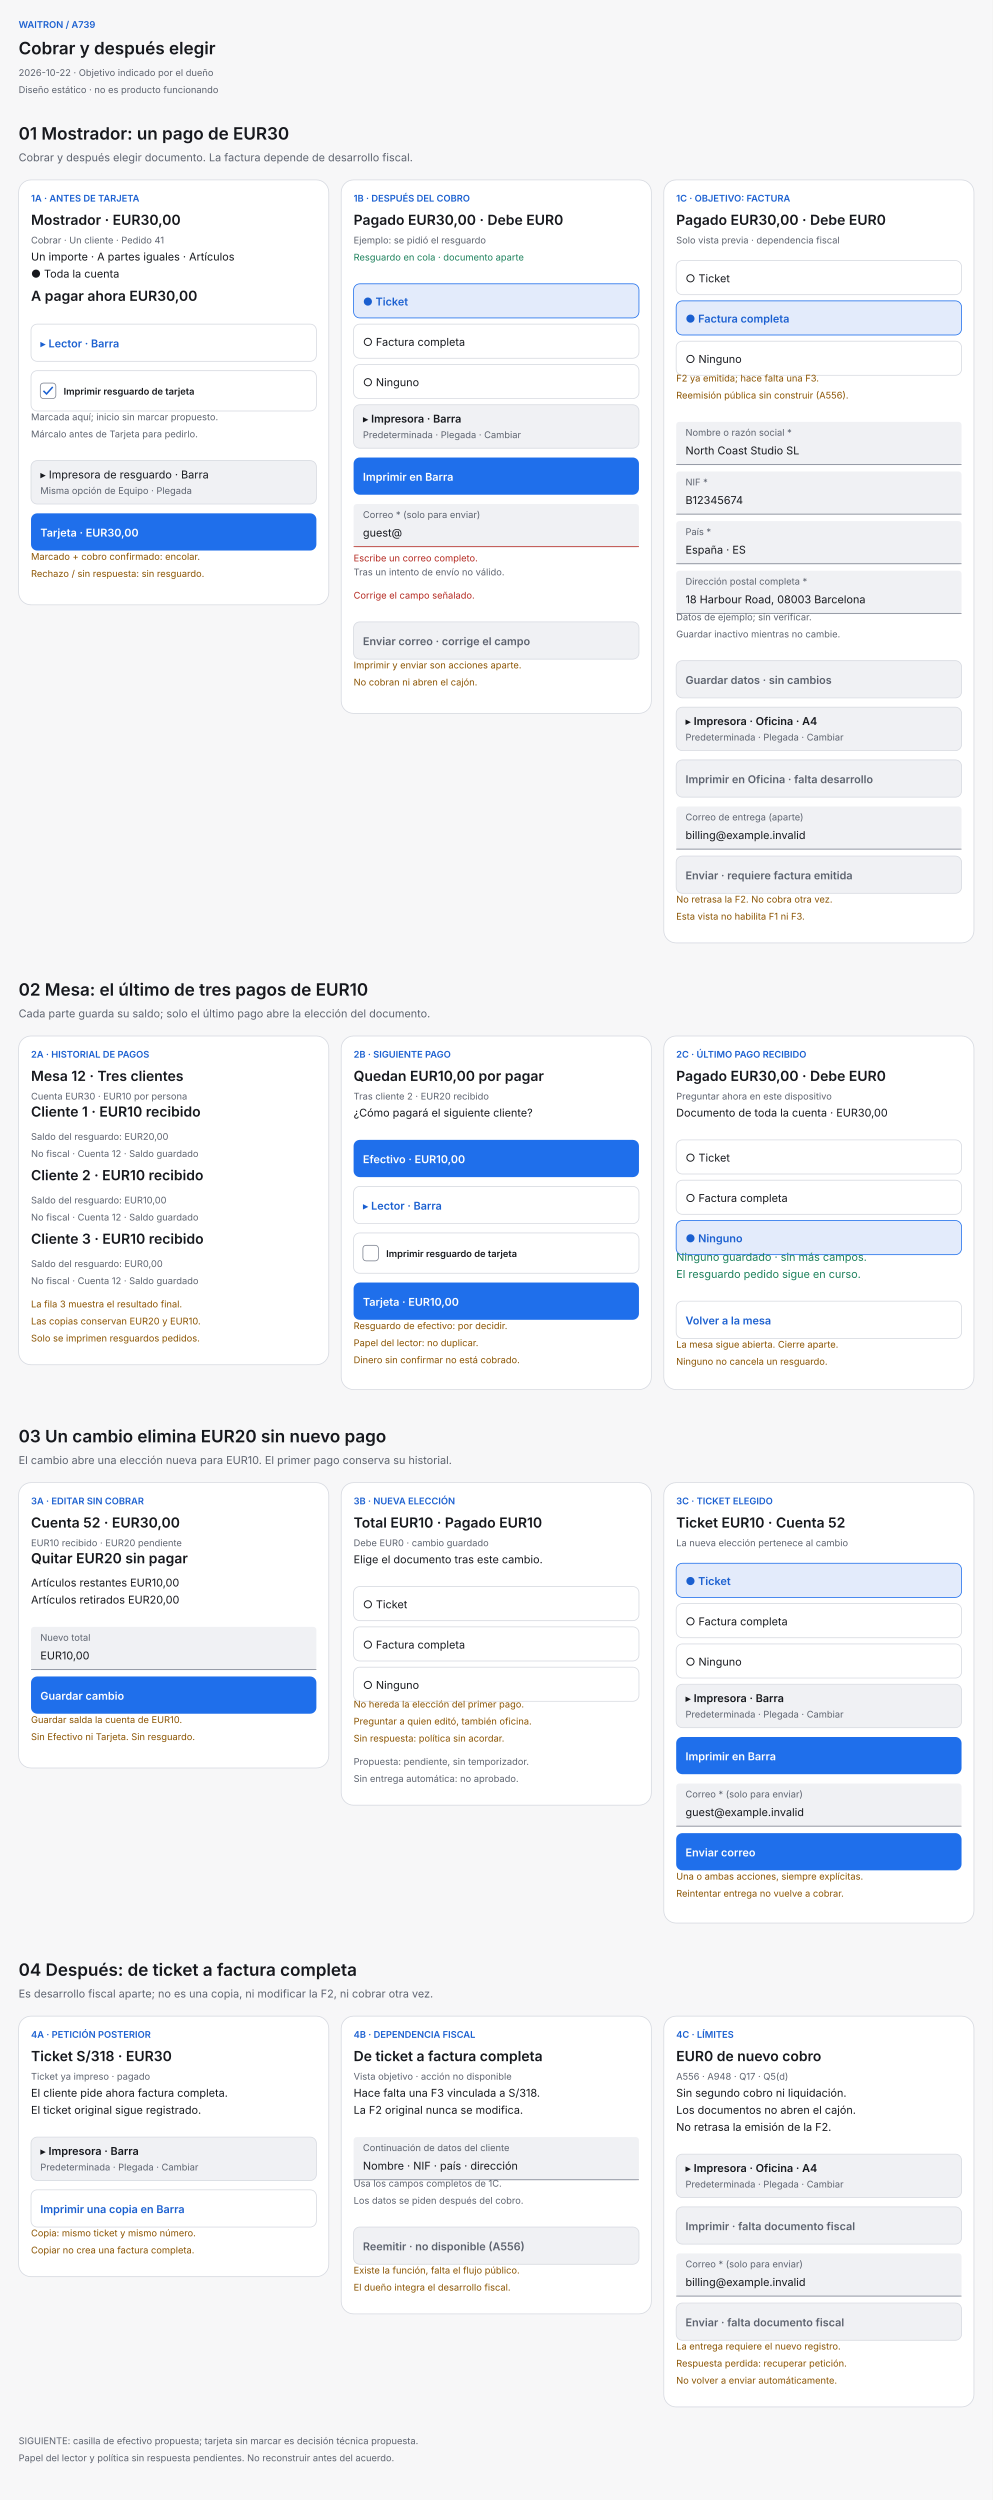
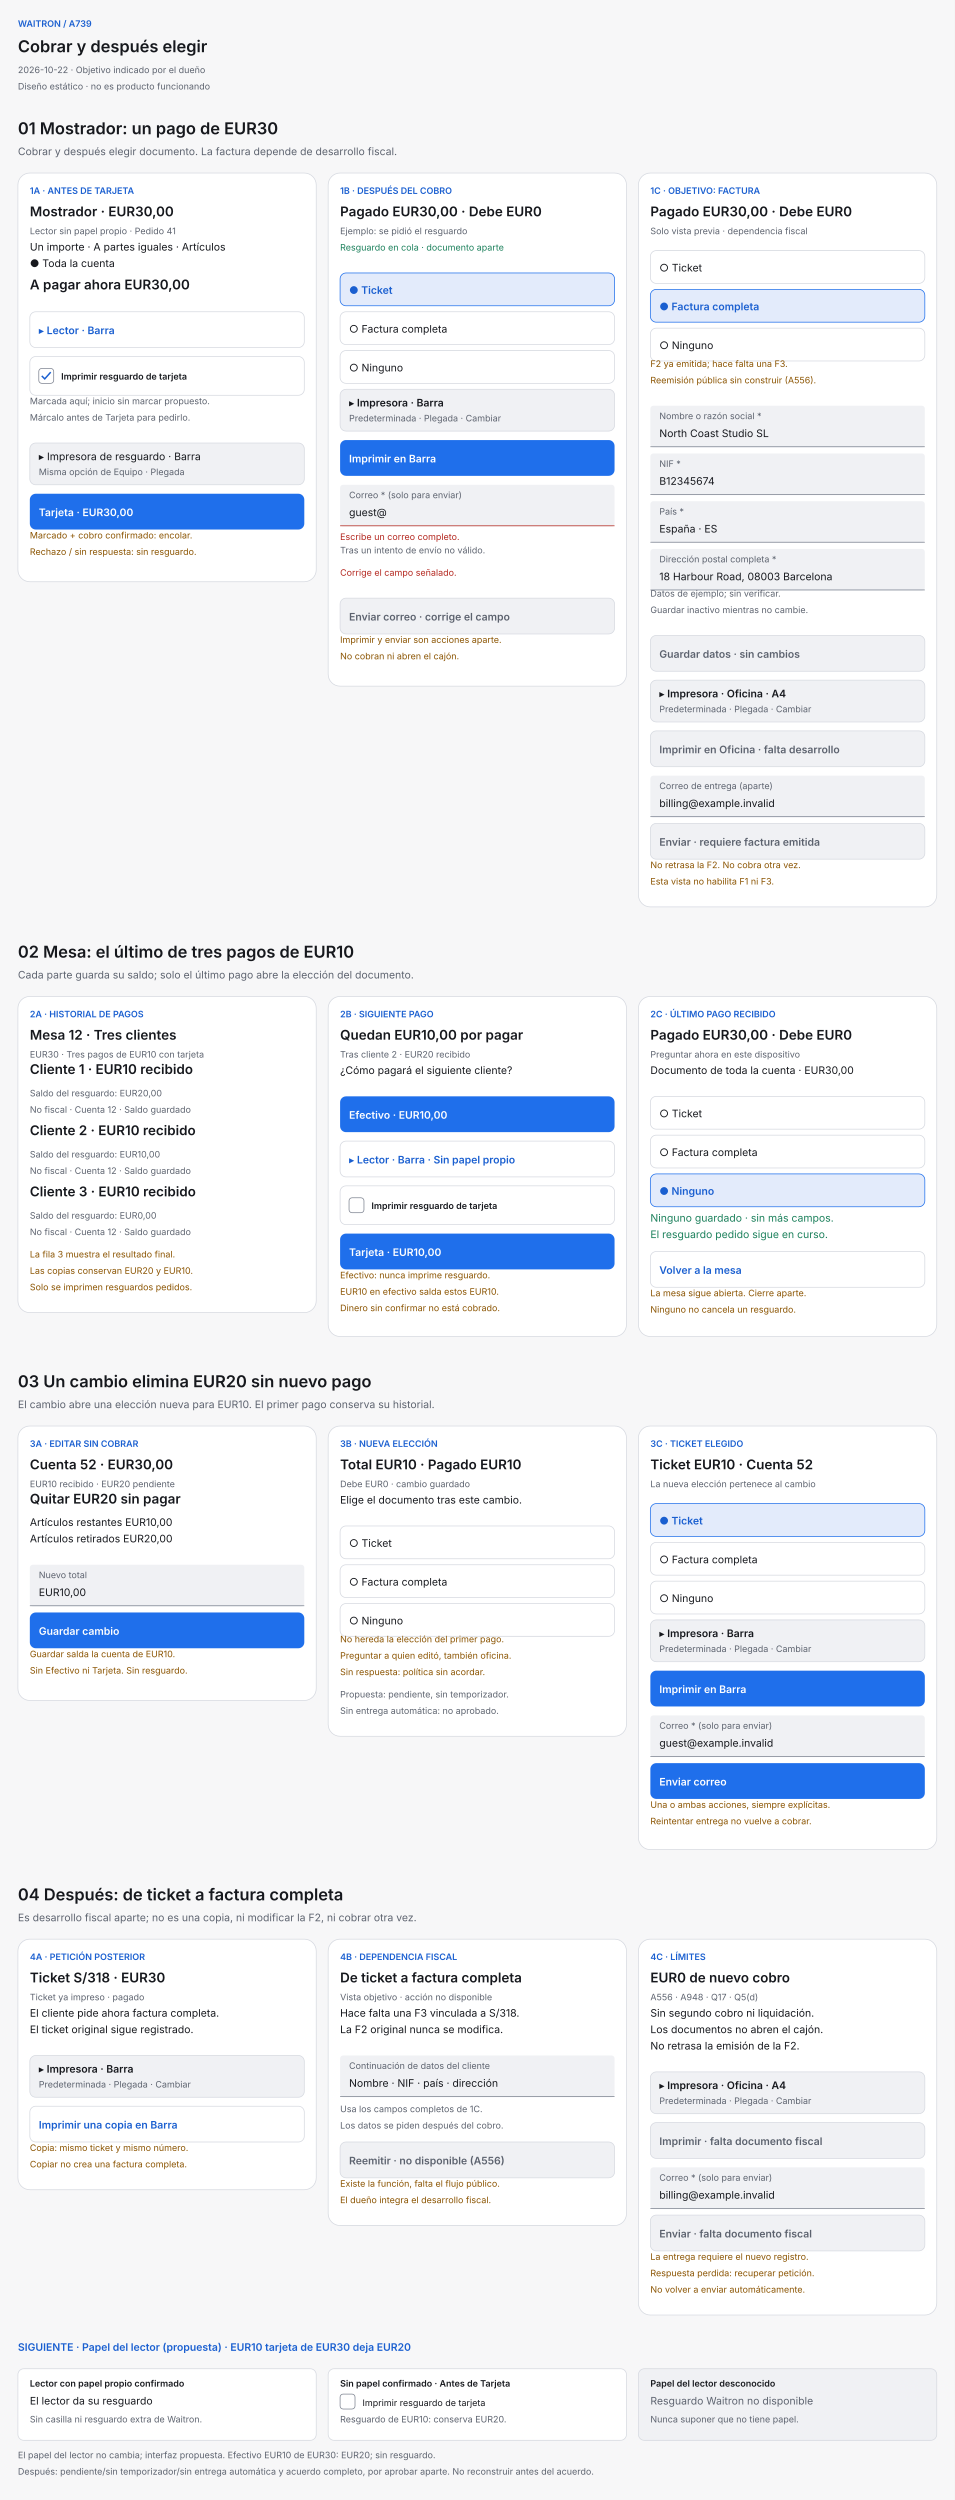
- <svg xmlns="http://www.w3.org/2000/svg" width="1280" height="3224" viewBox="0 0 1280 3224" role="img" aria-labelledby="title desc">
-   <rect width="1280" height="3224" fill="#f7f7f8" />
+ <svg xmlns="http://www.w3.org/2000/svg" width="1280" height="3352" viewBox="0 0 1280 3352" role="img" aria-labelledby="title desc">
+   <rect width="1280" height="3352" fill="#f7f7f8" />
  <g font-family="system-ui, -apple-system, Segoe UI, sans-serif">
    <text x="24" y="36" font-size="12" font-weight="600" fill="#1a5fd0">WAITRON / A739</text>
    <text x="24" y="70" font-size="22" font-weight="600" fill="#16181d">Cobrar y después elegir</text>
    <text x="24" y="98" font-size="12" font-weight="400" fill="#5c626e">2026-10-22 · Objetivo indicado por el dueño</text>
    <text x="24" y="120" font-size="12" font-weight="400" fill="#5c626e">Diseño estático · no es producto funcionando</text>
    <g transform="translate(0 0)" data-design-section="1">
      <text x="24" y="180" font-size="22" font-weight="600" fill="#16181d">01  Mostrador: un pago de EUR30</text>
      <text x="24" y="208" font-size="14" font-weight="400" fill="#5c626e">Cobrar y después elegir documento. La factura depende de desarrollo fiscal.</text>
    </g>
    <g transform="translate(0 0)" data-ui-card="1A">
      <rect x="24" y="232" width="400" height="548" rx="16" fill="#ffffff" stroke="#d6d9e0" />
      <text x="40" y="260" font-size="12" font-weight="600" fill="#1a5fd0">1A · ANTES DE TARJETA</text>
      <text x="40" y="290" font-size="18" font-weight="600" fill="#16181d">Mostrador · EUR30,00</text>
-       <text x="40" y="314" font-size="12" font-weight="400" fill="#5c626e">Cobrar · Un cliente · Pedido 41</text>
+       <text x="40" y="314" font-size="12" font-weight="400" fill="#5c626e">Lector sin papel propio · Pedido 41</text>
      <text x="40" y="336" font-size="14" font-weight="400" fill="#16181d">Un importe · A partes iguales · Artículos</text>
      <text x="40" y="358" font-size="14" font-weight="400" fill="#16181d">● Toda la cuenta</text>
      <text x="40" y="388" font-size="18" font-weight="600" fill="#16181d">A pagar ahora EUR30,00</text>
      <rect x="40" y="418" width="368" height="48" rx="8" fill="#ffffff" stroke="#d6d9e0" />
      <text x="52" y="448" font-size="14" font-weight="600" fill="#1a5fd0">▸ Lector · Barra</text>
      <rect x="40" y="478" width="368" height="52" rx="8" fill="#ffffff" stroke="#d6d9e0" />
      <rect x="52" y="494" width="20" height="20" rx="4" fill="#ffffff" stroke="#7d8390" />
      <text x="82" y="509" font-size="12" font-weight="600" fill="#16181d">Imprimir resguardo de tarjeta</text>
      <text x="40" y="542" font-size="12" font-weight="400" fill="#5c626e">Marcada aquí; inicio sin marcar propuesto.</text>
      <text x="40" y="564" font-size="12" font-weight="400" fill="#5c626e">Márcalo antes de Tarjeta para pedirlo.</text>
      <rect x="40" y="594" width="368" height="56" rx="8" fill="#f0f1f4" stroke="#d6d9e0" />
      <text x="52" y="617" font-size="14" fill="#16181d">▸ Impresora de resguardo · Barra</text>
      <text x="52" y="637" font-size="12" fill="#5c626e">Misma opción de Equipo · Plegada</text>
      <rect x="40" y="662" width="368" height="48" rx="8" fill="#1f6feb" />
      <text x="52" y="692" font-size="14" font-weight="600" fill="#ffffff">Tarjeta · EUR30,00</text>
      <text x="40" y="722" font-size="12" font-weight="400" fill="#8a5300">Marcado + cobro confirmado: encolar.</text>
      <text x="40" y="744" font-size="12" font-weight="400" fill="#8a5300">Rechazo / sin respuesta: sin resguardo.</text>
      <path d="M 56 504 l 4 4 l 8 -9" fill="none" stroke="#1a5fd0" stroke-width="2" />
    </g>
    <g transform="translate(0 0)" data-ui-card="1B">
      <rect x="440" y="232" width="400" height="688" rx="16" fill="#ffffff" stroke="#d6d9e0" />
      <text x="456" y="260" font-size="12" font-weight="600" fill="#1a5fd0">1B · DESPUÉS DEL COBRO</text>
      <text x="456" y="290" font-size="18" font-weight="600" fill="#16181d">Pagado EUR30,00 · Debe EUR0</text>
      <text x="456" y="314" font-size="12" font-weight="400" fill="#5c626e">Ejemplo: se pidió el resguardo</text>
      <text x="456" y="336" font-size="12" font-weight="400" fill="#1a7f5a">Resguardo en cola · documento aparte</text>
      <rect x="456" y="366" width="368" height="44" rx="8" fill="#e3ebfb" stroke="#1f6feb" />
      <text x="468" y="394" font-size="14" font-weight="600" fill="#1a5fd0">● Ticket</text>
      <rect x="456" y="418" width="368" height="44" rx="8" fill="#ffffff" stroke="#d6d9e0" />
      <text x="468" y="446" font-size="14" font-weight="400" fill="#16181d">○ Factura completa</text>
      <rect x="456" y="470" width="368" height="44" rx="8" fill="#ffffff" stroke="#d6d9e0" />
      <text x="468" y="498" font-size="14" font-weight="400" fill="#16181d">○ Ninguno</text>
      <rect x="456" y="522" width="368" height="56" rx="8" fill="#f0f1f4" stroke="#d6d9e0" />
      <text x="468" y="545" font-size="14" font-weight="600" fill="#16181d">▸ Impresora · Barra</text>
      <text x="468" y="565" font-size="12" font-weight="400" fill="#5c626e">Predeterminada · Plegada · Cambiar</text>
      <rect x="456" y="590" width="368" height="48" rx="8" fill="#1f6feb" />
      <text x="468" y="620" font-size="14" font-weight="600" fill="#ffffff">Imprimir en Barra</text>
      <rect x="456" y="650" width="368" height="56" rx="4" fill="#f0f1f4" />
      <text x="468" y="668" font-size="12" font-weight="400" fill="#5c626e">Correo * (solo para enviar)</text>
      <text x="468" y="692" font-size="14" font-weight="400" fill="#16181d">guest@</text>
      <path d="M 456 705 h 368" stroke="#b3261e" />
      <text x="456" y="724" font-size="12" font-weight="400" fill="#b3261e">Escribe un correo completo.</text>
      <text x="456" y="742" font-size="12" font-weight="400" fill="#5c626e">Tras un intento de envío no válido.</text>
      <text x="456" y="772" font-size="12" font-weight="400" fill="#b3261e">Corrige el campo señalado.</text>
      <rect x="456" y="802" width="368" height="48" rx="8" fill="#f0f1f4" stroke="#d6d9e0" />
      <text x="468" y="832" font-size="14" font-weight="600" fill="#5c626e">Enviar correo · corrige el campo</text>
      <g aria-label="Desactivado" />
      <text x="456" y="862" font-size="12" font-weight="400" fill="#8a5300">Imprimir y enviar son acciones aparte.</text>
      <text x="456" y="884" font-size="12" font-weight="400" fill="#8a5300">No cobran ni abren el cajón.</text>
    </g>
    <g transform="translate(0 0)" data-ui-card="1C">
      <rect x="856" y="232" width="400" height="984" rx="16" fill="#ffffff" stroke="#d6d9e0" />
      <text x="872" y="260" font-size="12" font-weight="600" fill="#1a5fd0">1C · OBJETIVO: FACTURA</text>
      <text x="872" y="290" font-size="18" font-weight="600" fill="#16181d">Pagado EUR30,00 · Debe EUR0</text>
      <text x="872" y="314" font-size="12" font-weight="400" fill="#5c626e">Solo vista previa · dependencia fiscal</text>
      <rect x="872" y="336" width="368" height="44" rx="8" fill="#ffffff" stroke="#d6d9e0" />
      <text x="884" y="364" font-size="14" font-weight="400" fill="#16181d">○ Ticket</text>
      <rect x="872" y="388" width="368" height="44" rx="8" fill="#e3ebfb" stroke="#1f6feb" />
      <text x="884" y="416" font-size="14" font-weight="600" fill="#1a5fd0">● Factura completa</text>
      <rect x="872" y="440" width="368" height="44" rx="8" fill="#ffffff" stroke="#d6d9e0" />
      <text x="884" y="468" font-size="14" font-weight="400" fill="#16181d">○ Ninguno</text>
      <text x="872" y="492" font-size="12" font-weight="400" fill="#8a5300">F2 ya emitida; hace falta una F3.</text>
      <text x="872" y="514" font-size="12" font-weight="400" fill="#8a5300">Reemisión pública sin construir (A556).</text>
      <rect x="872" y="544" width="368" height="56" rx="4" fill="#f0f1f4" />
      <text x="884" y="562" font-size="12" font-weight="400" fill="#5c626e">Nombre o razón social *</text>
      <text x="884" y="586" font-size="14" font-weight="400" fill="#16181d">North Coast Studio SL</text>
      <path d="M 872 599 h 368" stroke="#7d8390" />
      <rect x="872" y="608" width="368" height="56" rx="4" fill="#f0f1f4" />
      <text x="884" y="626" font-size="12" font-weight="400" fill="#5c626e">NIF *</text>
      <text x="884" y="650" font-size="14" font-weight="400" fill="#16181d">B12345674</text>
      <path d="M 872 663 h 368" stroke="#7d8390" />
      <rect x="872" y="672" width="368" height="56" rx="4" fill="#f0f1f4" />
      <text x="884" y="690" font-size="12" font-weight="400" fill="#5c626e">País *</text>
      <text x="884" y="714" font-size="14" font-weight="400" fill="#16181d">España · ES</text>
      <path d="M 872 727 h 368" stroke="#7d8390" />
      <rect x="872" y="736" width="368" height="56" rx="4" fill="#f0f1f4" />
      <text x="884" y="754" font-size="12" font-weight="400" fill="#5c626e">Dirección postal completa *</text>
      <text x="884" y="778" font-size="14" font-weight="400" fill="#16181d">18 Harbour Road, 08003 Barcelona</text>
      <path d="M 872 791 h 368" stroke="#7d8390" />
      <text x="872" y="800" font-size="12" font-weight="400" fill="#5c626e">Datos de ejemplo; sin verificar.</text>
      <text x="872" y="822" font-size="12" font-weight="400" fill="#5c626e">Guardar inactivo mientras no cambie.</text>
      <rect x="872" y="852" width="368" height="48" rx="8" fill="#f0f1f4" stroke="#d6d9e0" />
      <text x="884" y="882" font-size="14" font-weight="600" fill="#5c626e">Guardar datos · sin cambios</text>
      <g aria-label="Desactivado" />
      <rect x="872" y="912" width="368" height="56" rx="8" fill="#f0f1f4" stroke="#d6d9e0" />
      <text x="884" y="935" font-size="14" font-weight="600" fill="#16181d">▸ Impresora · Oficina · A4</text>
      <text x="884" y="955" font-size="12" font-weight="400" fill="#5c626e">Predeterminada · Plegada · Cambiar</text>
      <rect x="872" y="980" width="368" height="48" rx="8" fill="#f0f1f4" stroke="#d6d9e0" />
      <text x="884" y="1010" font-size="14" font-weight="600" fill="#5c626e">Imprimir en Oficina · falta desarrollo</text>
      <g aria-label="Desactivado" />
      <rect x="872" y="1040" width="368" height="56" rx="4" fill="#f0f1f4" />
      <text x="884" y="1058" font-size="12" font-weight="400" fill="#5c626e">Correo de entrega (aparte)</text>
      <text x="884" y="1082" font-size="14" font-weight="400" fill="#16181d">billing@example.invalid</text>
      <path d="M 872 1095 h 368" stroke="#7d8390" />
      <rect x="872" y="1104" width="368" height="48" rx="8" fill="#f0f1f4" stroke="#d6d9e0" />
      <text x="884" y="1134" font-size="14" font-weight="600" fill="#5c626e">Enviar · requiere factura emitida</text>
      <g aria-label="Desactivado" />
      <text x="872" y="1164" font-size="12" font-weight="400" fill="#8a5300">No retrasa la F2. No cobra otra vez.</text>
      <text x="872" y="1186" font-size="12" font-weight="400" fill="#8a5300">Esta vista no habilita F1 ni F3.</text>
    </g>
    <g transform="translate(0 -156)" data-design-section="2">
      <text x="24" y="1440" font-size="22" font-weight="600" fill="#16181d">02  Mesa: el último de tres pagos de EUR10</text>
      <text x="24" y="1468" font-size="14" font-weight="400" fill="#5c626e">Cada parte guarda su saldo; solo el último pago abre la elección del documento.</text>
    </g>
    <g transform="translate(0 -156)" data-ui-card="2A">
      <rect x="24" y="1492" width="400" height="424" rx="16" fill="#ffffff" stroke="#d6d9e0" />
      <text x="40" y="1520" font-size="12" font-weight="600" fill="#1a5fd0">2A · HISTORIAL DE PAGOS</text>
      <text x="40" y="1550" font-size="18" font-weight="600" fill="#16181d">Mesa 12 · Tres clientes</text>
-       <text x="40" y="1574" font-size="12" font-weight="400" fill="#5c626e">Cuenta EUR30 · EUR10 por persona</text>
+       <text x="40" y="1574" font-size="12" font-weight="400" fill="#5c626e">EUR30 · Tres pagos de EUR10 con tarjeta</text>
      <text x="40" y="1596" font-size="18" font-weight="600" fill="#16181d">Cliente 1 · EUR10 recibido</text>
      <text x="40" y="1626" font-size="12" font-weight="400" fill="#5c626e">Saldo del resguardo: EUR20,00</text>
      <text x="40" y="1648" font-size="12" font-weight="400" fill="#5c626e">No fiscal · Cuenta 12 · Saldo guardado</text>
      <text x="40" y="1678" font-size="18" font-weight="600" fill="#16181d">Cliente 2 · EUR10 recibido</text>
      <text x="40" y="1708" font-size="12" font-weight="400" fill="#5c626e">Saldo del resguardo: EUR10,00</text>
      <text x="40" y="1730" font-size="12" font-weight="400" fill="#5c626e">No fiscal · Cuenta 12 · Saldo guardado</text>
      <text x="40" y="1760" font-size="18" font-weight="600" fill="#16181d">Cliente 3 · EUR10 recibido</text>
      <text x="40" y="1790" font-size="12" font-weight="400" fill="#5c626e">Saldo del resguardo: EUR0,00</text>
      <text x="40" y="1812" font-size="12" font-weight="400" fill="#5c626e">No fiscal · Cuenta 12 · Saldo guardado</text>
      <text x="40" y="1842" font-size="12" font-weight="400" fill="#8a5300">La fila 3 muestra el resultado final.</text>
      <text x="40" y="1864" font-size="12" font-weight="400" fill="#8a5300">Las copias conservan EUR20 y EUR10.</text>
      <text x="40" y="1886" font-size="12" font-weight="400" fill="#8a5300">Solo se imprimen resguardos pedidos.</text>
    </g>
    <g transform="translate(0 -156)" data-ui-card="2B">
      <rect x="440" y="1492" width="400" height="456" rx="16" fill="#ffffff" stroke="#d6d9e0" />
      <text x="456" y="1520" font-size="12" font-weight="600" fill="#1a5fd0">2B · SIGUIENTE PAGO</text>
      <text x="456" y="1550" font-size="18" font-weight="600" fill="#16181d">Quedan EUR10,00 por pagar</text>
      <text x="456" y="1574" font-size="12" font-weight="400" fill="#5c626e">Tras cliente 2 · EUR20 recibido</text>
      <text x="456" y="1596" font-size="14" font-weight="400" fill="#16181d">¿Cómo pagará el siguiente cliente?</text>
      <rect x="456" y="1626" width="368" height="48" rx="8" fill="#1f6feb" />
      <text x="468" y="1656" font-size="14" font-weight="600" fill="#ffffff">Efectivo · EUR10,00</text>
      <rect x="456" y="1686" width="368" height="48" rx="8" fill="#ffffff" stroke="#d6d9e0" />
-       <text x="468" y="1716" font-size="14" font-weight="600" fill="#1a5fd0">▸ Lector · Barra</text>
+       <text x="468" y="1716" font-size="14" font-weight="600" fill="#1a5fd0">▸ Lector · Barra · Sin papel propio</text>
      <rect x="456" y="1746" width="368" height="52" rx="8" fill="#ffffff" stroke="#d6d9e0" />
      <rect x="468" y="1762" width="20" height="20" rx="4" fill="#ffffff" stroke="#7d8390" />
      <text x="498" y="1777" font-size="12" font-weight="600" fill="#16181d">Imprimir resguardo de tarjeta</text>
      <rect x="456" y="1810" width="368" height="48" rx="8" fill="#1f6feb" />
      <text x="468" y="1840" font-size="14" font-weight="600" fill="#ffffff">Tarjeta · EUR10,00</text>
-       <text x="456" y="1870" font-size="12" font-weight="400" fill="#8a5300">Resguardo de efectivo: por decidir.</text>
-       <text x="456" y="1892" font-size="12" font-weight="400" fill="#8a5300">Papel del lector: no duplicar.</text>
+       <text x="456" y="1870" font-size="12" font-weight="400" fill="#8a5300">Efectivo: nunca imprime resguardo.</text>
+       <text x="456" y="1892" font-size="12" font-weight="400" fill="#8a5300">EUR10 en efectivo salda estos EUR10.</text>
      <text x="456" y="1914" font-size="12" font-weight="400" fill="#8a5300">Dinero sin confirmar no está cobrado.</text>
    </g>
    <g transform="translate(0 -156)" data-ui-card="2C">
      <rect x="856" y="1492" width="400" height="456" rx="16" fill="#ffffff" stroke="#d6d9e0" />
      <text x="872" y="1520" font-size="12" font-weight="600" fill="#1a5fd0">2C · ÚLTIMO PAGO RECIBIDO</text>
      <text x="872" y="1550" font-size="18" font-weight="600" fill="#16181d">Pagado EUR30,00 · Debe EUR0</text>
      <text x="872" y="1574" font-size="12" font-weight="400" fill="#5c626e">Preguntar ahora en este dispositivo</text>
      <text x="872" y="1596" font-size="14" font-weight="400" fill="#16181d">Documento de toda la cuenta · EUR30,00</text>
      <rect x="872" y="1626" width="368" height="44" rx="8" fill="#ffffff" stroke="#d6d9e0" />
      <text x="884" y="1654" font-size="14" font-weight="400" fill="#16181d">○ Ticket</text>
      <rect x="872" y="1678" width="368" height="44" rx="8" fill="#ffffff" stroke="#d6d9e0" />
      <text x="884" y="1706" font-size="14" font-weight="400" fill="#16181d">○ Factura completa</text>
      <rect x="872" y="1730" width="368" height="44" rx="8" fill="#e3ebfb" stroke="#1f6feb" />
      <text x="884" y="1758" font-size="14" font-weight="600" fill="#1a5fd0">● Ninguno</text>
-       <text x="872" y="1782" font-size="14" font-weight="400" fill="#1a7f5a">Ninguno guardado · sin más campos.</text>
-       <text x="872" y="1804" font-size="14" font-weight="400" fill="#1a7f5a">El resguardo pedido sigue en curso.</text>
+       <text x="872" y="1794" font-size="14" font-weight="400" fill="#1a7f5a">Ninguno guardado · sin más campos.</text>
+       <text x="872" y="1816" font-size="14" font-weight="400" fill="#1a7f5a">El resguardo pedido sigue en curso.</text>
      <rect x="872" y="1834" width="368" height="48" rx="8" fill="#ffffff" stroke="#d6d9e0" />
      <text x="884" y="1864" font-size="14" font-weight="600" fill="#1a5fd0">Volver a la mesa</text>
      <text x="872" y="1894" font-size="12" font-weight="400" fill="#8a5300">La mesa sigue abierta. Cierre aparte.</text>
      <text x="872" y="1916" font-size="12" font-weight="400" fill="#8a5300">Ninguno no cancela un resguardo.</text>
    </g>
    <g transform="translate(0 -260)" data-design-section="3">
      <text x="24" y="2120" font-size="22" font-weight="600" fill="#16181d">03  Un cambio elimina EUR20 sin nuevo pago</text>
      <text x="24" y="2148" font-size="14" font-weight="400" fill="#5c626e">El cambio abre una elección nueva para EUR10. El primer pago conserva su historial.</text>
    </g>
    <g transform="translate(0 -260)" data-ui-card="3A">
      <rect x="24" y="2172" width="400" height="368" rx="16" fill="#ffffff" stroke="#d6d9e0" />
      <text x="40" y="2200" font-size="12" font-weight="600" fill="#1a5fd0">3A · EDITAR SIN COBRAR</text>
      <text x="40" y="2230" font-size="18" font-weight="600" fill="#16181d">Cuenta 52 · EUR30,00</text>
      <text x="40" y="2254" font-size="12" font-weight="400" fill="#5c626e">EUR10 recibido · EUR20 pendiente</text>
      <text x="40" y="2276" font-size="18" font-weight="600" fill="#16181d">Quitar EUR20 sin pagar</text>
      <text x="40" y="2306" font-size="14" font-weight="400" fill="#16181d">Artículos restantes         EUR10,00</text>
      <text x="40" y="2328" font-size="14" font-weight="400" fill="#16181d">Artículos retirados           EUR20,00</text>
      <rect x="40" y="2358" width="368" height="56" rx="4" fill="#f0f1f4" />
      <text x="52" y="2376" font-size="12" font-weight="400" fill="#5c626e">Nuevo total</text>
      <text x="52" y="2400" font-size="14" font-weight="400" fill="#16181d">EUR10,00</text>
      <path d="M 40 2413 h 368" stroke="#7d8390" />
      <rect x="40" y="2422" width="368" height="48" rx="8" fill="#1f6feb" />
      <text x="52" y="2452" font-size="14" font-weight="600" fill="#ffffff">Guardar cambio</text>
      <text x="40" y="2482" font-size="12" font-weight="400" fill="#8a5300">Guardar salda la cuenta de EUR10.</text>
      <text x="40" y="2504" font-size="12" font-weight="400" fill="#8a5300">Sin Efectivo ni Tarjeta. Sin resguardo.</text>
    </g>
    <g transform="translate(0 -260)" data-ui-card="3B">
      <rect x="440" y="2172" width="400" height="416" rx="16" fill="#ffffff" stroke="#d6d9e0" />
      <text x="456" y="2200" font-size="12" font-weight="600" fill="#1a5fd0">3B · NUEVA ELECCIÓN</text>
      <text x="456" y="2230" font-size="18" font-weight="600" fill="#16181d">Total EUR10 · Pagado EUR10</text>
      <text x="456" y="2254" font-size="12" font-weight="400" fill="#5c626e">Debe EUR0 · cambio guardado</text>
      <text x="456" y="2276" font-size="14" font-weight="400" fill="#16181d">Elige el documento tras este cambio.</text>
      <rect x="456" y="2306" width="368" height="44" rx="8" fill="#ffffff" stroke="#d6d9e0" />
      <text x="468" y="2334" font-size="14" font-weight="400" fill="#16181d">○ Ticket</text>
      <rect x="456" y="2358" width="368" height="44" rx="8" fill="#ffffff" stroke="#d6d9e0" />
      <text x="468" y="2386" font-size="14" font-weight="400" fill="#16181d">○ Factura completa</text>
      <rect x="456" y="2410" width="368" height="44" rx="8" fill="#ffffff" stroke="#d6d9e0" />
      <text x="468" y="2438" font-size="14" font-weight="400" fill="#16181d">○ Ninguno</text>
      <text x="456" y="2462" font-size="12" font-weight="400" fill="#8a5300">No hereda la elección del primer pago.</text>
      <text x="456" y="2484" font-size="12" font-weight="400" fill="#8a5300">Preguntar a quien editó, también oficina.</text>
      <text x="456" y="2506" font-size="12" font-weight="400" fill="#8a5300">Sin respuesta: política sin acordar.</text>
      <text x="456" y="2536" font-size="12" font-weight="400" fill="#5c626e">Propuesta: pendiente, sin temporizador.</text>
      <text x="456" y="2558" font-size="12" font-weight="400" fill="#5c626e">Sin entrega automática: no aprobado.</text>
    </g>
    <g transform="translate(0 -260)" data-ui-card="3C">
      <rect x="856" y="2172" width="400" height="568" rx="16" fill="#ffffff" stroke="#d6d9e0" />
      <text x="872" y="2200" font-size="12" font-weight="600" fill="#1a5fd0">3C · TICKET ELEGIDO</text>
      <text x="872" y="2230" font-size="18" font-weight="600" fill="#16181d">Ticket EUR10 · Cuenta 52</text>
      <text x="872" y="2254" font-size="12" font-weight="400" fill="#5c626e">La nueva elección pertenece al cambio</text>
      <rect x="872" y="2276" width="368" height="44" rx="8" fill="#e3ebfb" stroke="#1f6feb" />
      <text x="884" y="2304" font-size="14" font-weight="600" fill="#1a5fd0">● Ticket</text>
      <rect x="872" y="2328" width="368" height="44" rx="8" fill="#ffffff" stroke="#d6d9e0" />
      <text x="884" y="2356" font-size="14" font-weight="400" fill="#16181d">○ Factura completa</text>
      <rect x="872" y="2380" width="368" height="44" rx="8" fill="#ffffff" stroke="#d6d9e0" />
      <text x="884" y="2408" font-size="14" font-weight="400" fill="#16181d">○ Ninguno</text>
      <rect x="872" y="2432" width="368" height="56" rx="8" fill="#f0f1f4" stroke="#d6d9e0" />
      <text x="884" y="2455" font-size="14" font-weight="600" fill="#16181d">▸ Impresora · Barra</text>
      <text x="884" y="2475" font-size="12" font-weight="400" fill="#5c626e">Predeterminada · Plegada · Cambiar</text>
      <rect x="872" y="2500" width="368" height="48" rx="8" fill="#1f6feb" />
      <text x="884" y="2530" font-size="14" font-weight="600" fill="#ffffff">Imprimir en Barra</text>
      <rect x="872" y="2560" width="368" height="56" rx="4" fill="#f0f1f4" />
      <text x="884" y="2578" font-size="12" font-weight="400" fill="#5c626e">Correo * (solo para enviar)</text>
      <text x="884" y="2602" font-size="14" font-weight="400" fill="#16181d">guest@example.invalid</text>
      <path d="M 872 2615 h 368" stroke="#7d8390" />
      <rect x="872" y="2624" width="368" height="48" rx="8" fill="#1f6feb" />
      <text x="884" y="2654" font-size="14" font-weight="600" fill="#ffffff">Enviar correo</text>
      <text x="872" y="2684" font-size="12" font-weight="400" fill="#8a5300">Una o ambas acciones, siempre explícitas.</text>
      <text x="872" y="2706" font-size="12" font-weight="400" fill="#8a5300">Reintentar entrega no vuelve a cobrar.</text>
    </g>
    <g transform="translate(0 -372)" data-design-section="4">
      <text x="24" y="2920" font-size="22" font-weight="600" fill="#16181d">04  Después: de ticket a factura completa</text>
      <text x="24" y="2948" font-size="14" font-weight="400" fill="#5c626e">Es desarrollo fiscal aparte; no es una copia, ni modificar la F2, ni cobrar otra vez.</text>
    </g>
    <g transform="translate(0 -372)" data-ui-card="4A">
      <rect x="24" y="2972" width="400" height="336" rx="16" fill="#ffffff" stroke="#d6d9e0" />
      <text x="40" y="3000" font-size="12" font-weight="600" fill="#1a5fd0">4A · PETICIÓN POSTERIOR</text>
      <text x="40" y="3030" font-size="18" font-weight="600" fill="#16181d">Ticket S/318 · EUR30</text>
      <text x="40" y="3054" font-size="12" font-weight="400" fill="#5c626e">Ticket ya impreso · pagado</text>
      <text x="40" y="3076" font-size="14" font-weight="400" fill="#16181d">El cliente pide ahora factura completa.</text>
      <text x="40" y="3098" font-size="14" font-weight="400" fill="#16181d">El ticket original sigue registrado.</text>
      <rect x="40" y="3128" width="368" height="56" rx="8" fill="#f0f1f4" stroke="#d6d9e0" />
      <text x="52" y="3151" font-size="14" font-weight="600" fill="#16181d">▸ Impresora · Barra</text>
      <text x="52" y="3171" font-size="12" font-weight="400" fill="#5c626e">Predeterminada · Plegada · Cambiar</text>
      <rect x="40" y="3196" width="368" height="48" rx="8" fill="#ffffff" stroke="#d6d9e0" />
      <text x="52" y="3226" font-size="14" font-weight="600" fill="#1a5fd0">Imprimir una copia en Barra</text>
      <text x="40" y="3256" font-size="12" font-weight="400" fill="#8a5300">Copia: mismo ticket y mismo número.</text>
      <text x="40" y="3278" font-size="12" font-weight="400" fill="#8a5300">Copiar no crea una factura completa.</text>
    </g>
    <g transform="translate(0 -372)" data-ui-card="4B">
      <rect x="440" y="2972" width="400" height="384" rx="16" fill="#ffffff" stroke="#d6d9e0" />
      <text x="456" y="3000" font-size="12" font-weight="600" fill="#1a5fd0">4B · DEPENDENCIA FISCAL</text>
      <text x="456" y="3030" font-size="18" font-weight="600" fill="#16181d">De ticket a factura completa</text>
      <text x="456" y="3054" font-size="12" font-weight="400" fill="#5c626e">Vista objetivo · acción no disponible</text>
      <text x="456" y="3076" font-size="14" font-weight="400" fill="#16181d">Hace falta una F3 vinculada a S/318.</text>
      <text x="456" y="3098" font-size="14" font-weight="400" fill="#16181d">La F2 original nunca se modifica.</text>
      <rect x="456" y="3128" width="368" height="56" rx="4" fill="#f0f1f4" />
      <text x="468" y="3146" font-size="12" font-weight="400" fill="#5c626e">Continuación de datos del cliente</text>
      <text x="468" y="3170" font-size="14" font-weight="400" fill="#16181d">Nombre · NIF · país · dirección</text>
      <path d="M 456 3183 h 368" stroke="#7d8390" />
-       <text x="456" y="3192" font-size="12" font-weight="400" fill="#5c626e">Usa los campos completos de 1C.</text>
-       <text x="456" y="3214" font-size="12" font-weight="400" fill="#5c626e">Los datos se piden después del cobro.</text>
+       <text x="456" y="3204" font-size="12" font-weight="400" fill="#5c626e">Usa los campos completos de 1C.</text>
+       <text x="456" y="3226" font-size="12" font-weight="400" fill="#5c626e">Los datos se piden después del cobro.</text>
      <rect x="456" y="3244" width="368" height="48" rx="8" fill="#f0f1f4" stroke="#d6d9e0" />
      <text x="468" y="3274" font-size="14" font-weight="600" fill="#5c626e">Reemitir · no disponible (A556)</text>
      <g aria-label="Desactivado" />
      <text x="456" y="3304" font-size="12" font-weight="400" fill="#8a5300">Existe la función, falta el flujo público.</text>
      <text x="456" y="3326" font-size="12" font-weight="400" fill="#8a5300">El dueño integra el desarrollo fiscal.</text>
    </g>
    <g transform="translate(0 -372)" data-ui-card="4C">
      <rect x="856" y="2972" width="400" height="504" rx="16" fill="#ffffff" stroke="#d6d9e0" />
      <text x="872" y="3000" font-size="12" font-weight="600" fill="#1a5fd0">4C · LÍMITES</text>
      <text x="872" y="3030" font-size="18" font-weight="600" fill="#16181d">EUR0 de nuevo cobro</text>
      <text x="872" y="3054" font-size="12" font-weight="400" fill="#5c626e">A556 · A948 · Q17 · Q5(d)</text>
      <text x="872" y="3076" font-size="14" font-weight="400" fill="#16181d">Sin segundo cobro ni liquidación.</text>
      <text x="872" y="3098" font-size="14" font-weight="400" fill="#16181d">Los documentos no abren el cajón.</text>
      <text x="872" y="3120" font-size="14" font-weight="400" fill="#16181d">No retrasa la emisión de la F2.</text>
      <rect x="872" y="3150" width="368" height="56" rx="8" fill="#f0f1f4" stroke="#d6d9e0" />
      <text x="884" y="3173" font-size="14" font-weight="600" fill="#16181d">▸ Impresora · Oficina · A4</text>
      <text x="884" y="3193" font-size="12" font-weight="400" fill="#5c626e">Predeterminada · Plegada · Cambiar</text>
      <rect x="872" y="3218" width="368" height="48" rx="8" fill="#f0f1f4" stroke="#d6d9e0" />
      <text x="884" y="3248" font-size="14" font-weight="600" fill="#5c626e">Imprimir · falta documento fiscal</text>
      <g aria-label="Desactivado" />
      <rect x="872" y="3278" width="368" height="56" rx="4" fill="#f0f1f4" />
      <text x="884" y="3296" font-size="12" font-weight="400" fill="#5c626e">Correo * (solo para enviar)</text>
      <text x="884" y="3320" font-size="14" font-weight="400" fill="#16181d">billing@example.invalid</text>
      <path d="M 872 3333 h 368" stroke="#7d8390" />
      <rect x="872" y="3342" width="368" height="48" rx="8" fill="#f0f1f4" stroke="#d6d9e0" />
      <text x="884" y="3372" font-size="14" font-weight="600" fill="#5c626e">Enviar · falta documento fiscal</text>
      <g aria-label="Desactivado" />
      <text x="872" y="3402" font-size="12" font-weight="400" fill="#8a5300">La entrega requiere el nuevo registro.</text>
      <text x="872" y="3424" font-size="12" font-weight="400" fill="#8a5300">Respuesta perdida: recuperar petición.</text>
      <text x="872" y="3446" font-size="12" font-weight="400" fill="#8a5300">No volver a enviar automáticamente.</text>
    </g>
-     <text x="24" y="3152" font-size="12" fill="#5c626e">SIGUIENTE: casilla de efectivo propuesta; tarjeta sin marcar es decisión técnica propuesta.</text>
-     <text x="24" y="3174" font-size="12" fill="#5c626e">Papel del lector y política sin respuesta pendientes. No reconstruir antes del acuerdo.</text>
+     <g data-design-section="reader-paper-proposal">
+       <text x="24" y="3152" font-size="14" font-weight="600" fill="#1a5fd0">SIGUIENTE · Papel del lector (propuesta) · EUR10 tarjeta de EUR30 deja EUR20</text>
+       <rect x="24" y="3176" width="400" height="96" rx="8" fill="#ffffff" stroke="#d6d9e0" />
+       <text x="40" y="3200" font-size="12" font-weight="600" fill="#16181d">Lector con papel propio confirmado</text>
+       <text x="40" y="3224" font-size="14" fill="#16181d">El lector da su resguardo</text>
+       <text x="40" y="3248" font-size="12" fill="#5c626e">Sin casilla ni resguardo extra de Waitron.</text>
+       <rect x="440" y="3176" width="400" height="96" rx="8" fill="#ffffff" stroke="#d6d9e0" />
+       <text x="456" y="3200" font-size="12" font-weight="600" fill="#16181d">Sin papel confirmado · Antes de Tarjeta</text>
+       <rect x="456" y="3210" width="20" height="20" rx="4" fill="#ffffff" stroke="#7d8390" />
+       <text x="486" y="3226" font-size="12" fill="#16181d">Imprimir resguardo de tarjeta</text>
+       <text x="456" y="3248" font-size="12" fill="#5c626e">Resguardo de EUR10: conserva EUR20.</text>
+       <rect x="856" y="3176" width="400" height="96" rx="8" fill="#f0f1f4" stroke="#d6d9e0" />
+       <text x="872" y="3200" font-size="12" font-weight="600" fill="#16181d">Papel del lector desconocido</text>
+       <text x="872" y="3224" font-size="14" fill="#5c626e">Resguardo Waitron no disponible</text>
+       <text x="872" y="3248" font-size="12" fill="#5c626e">Nunca suponer que no tiene papel.</text>
+       <text x="24" y="3296" font-size="12" fill="#5c626e">El papel del lector no cambia; interfaz propuesta. Efectivo EUR10 de EUR30: EUR20; sin resguardo.</text>
+       <text x="24" y="3318" font-size="12" fill="#5c626e">Después: pendiente/sin temporizador/sin entrega automática y acuerdo completo, por aprobar aparte. No reconstruir antes del acuerdo.</text>
+     </g>
  </g>
</svg>
